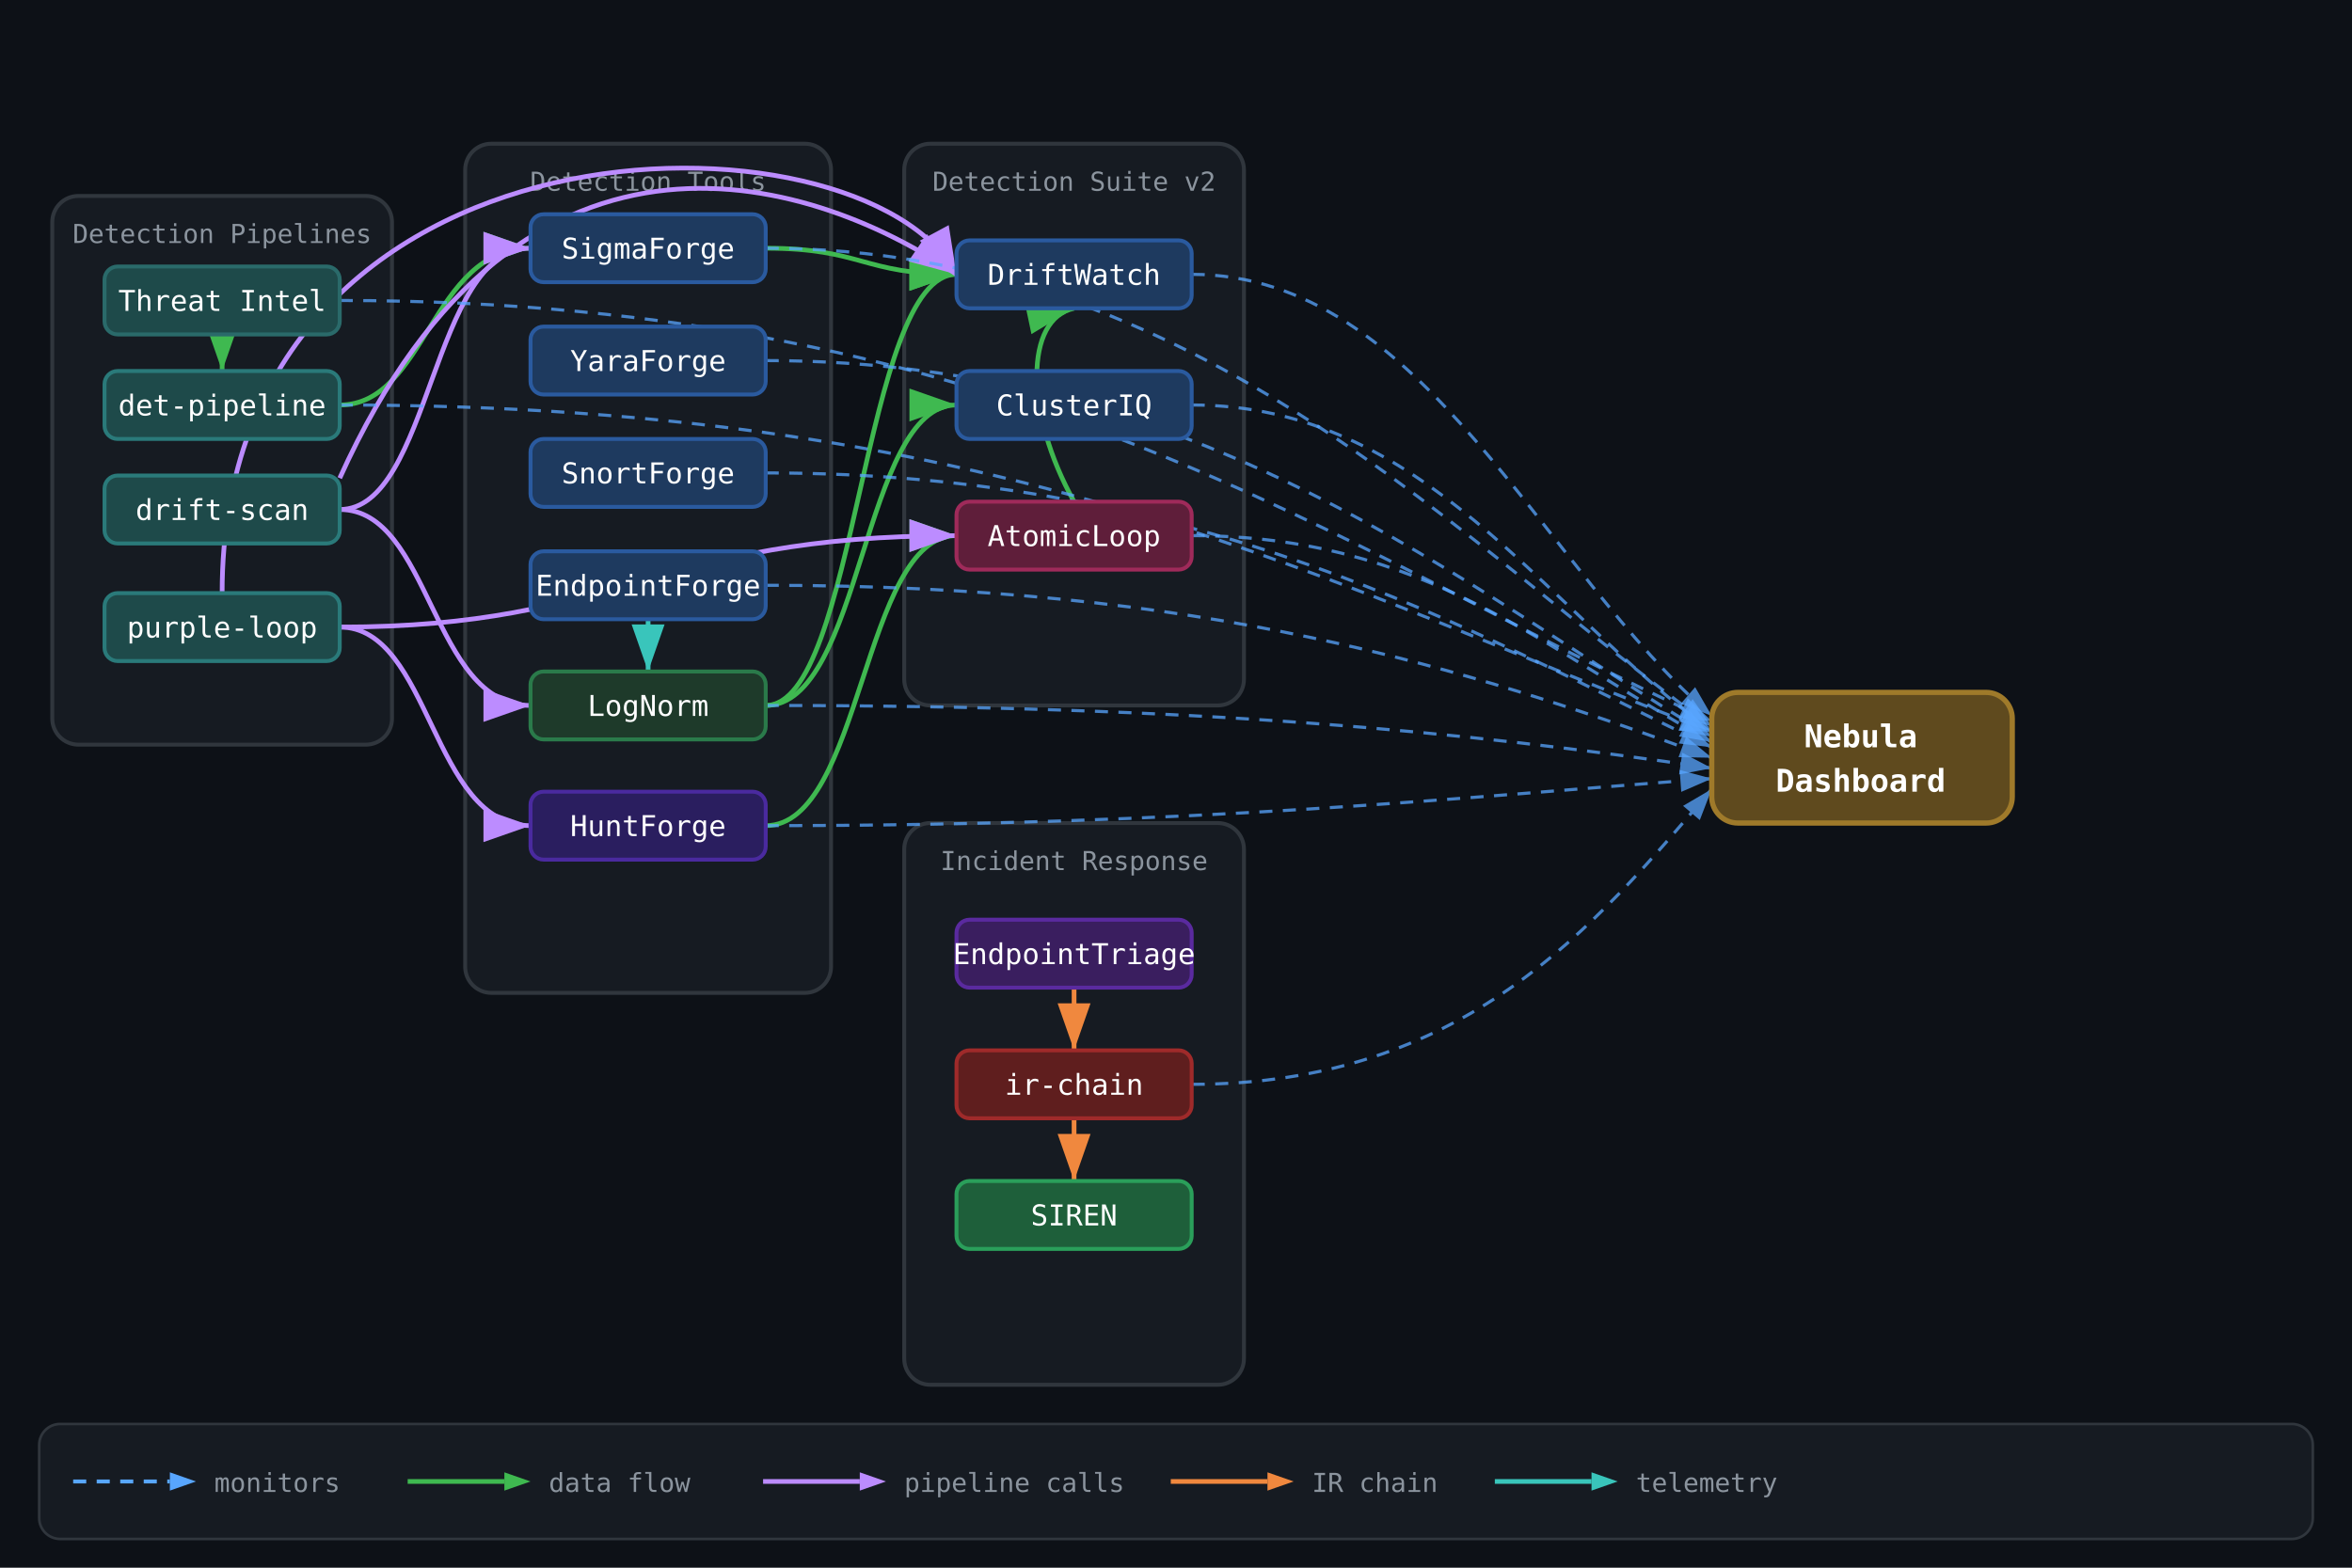
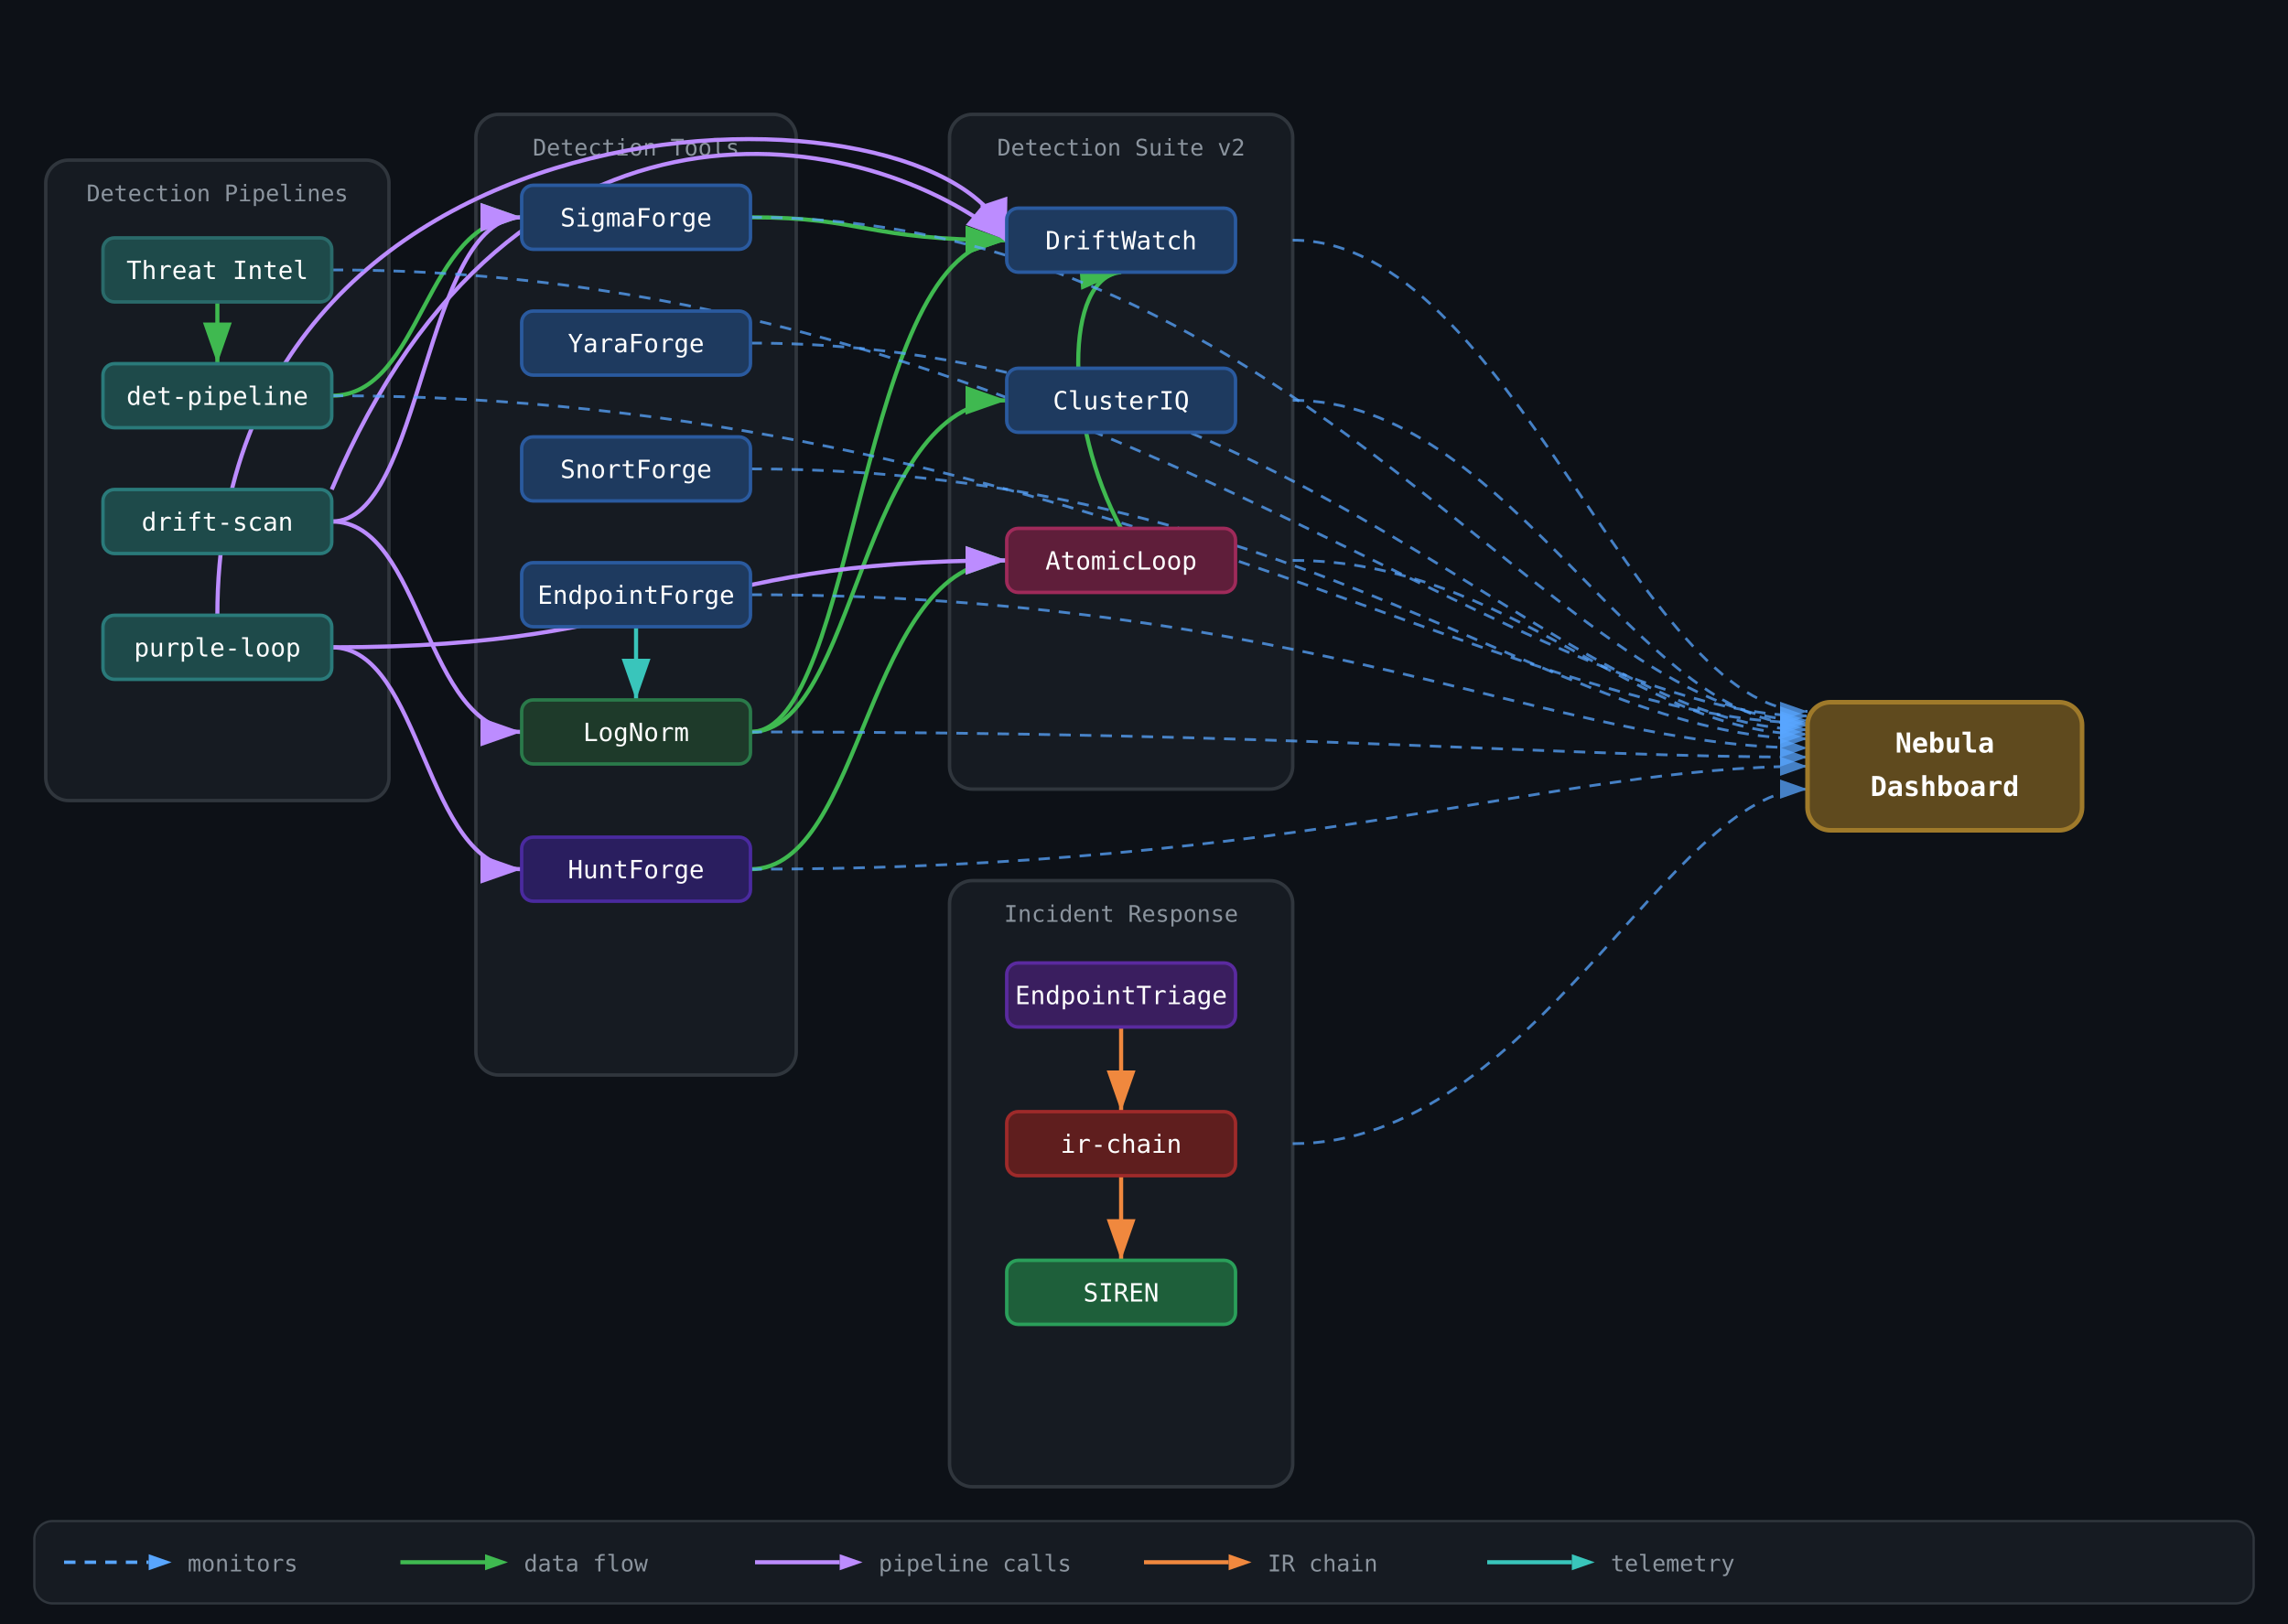
- <svg xmlns="http://www.w3.org/2000/svg" viewBox="0 0 900 600" width="900" height="600">
+ <svg xmlns="http://www.w3.org/2000/svg" viewBox="0 0 1000 710" width="1000" height="710">
  <defs>
    <marker id="arr-green" markerWidth="10" markerHeight="7" refX="10" refY="3.5" orient="auto">
      <polygon points="0 0, 10 3.5, 0 7" fill="#3fb950" />
    </marker>
    <marker id="arr-orange" markerWidth="10" markerHeight="7" refX="10" refY="3.5" orient="auto">
      <polygon points="0 0, 10 3.5, 0 7" fill="#f0883e" />
    </marker>
    <marker id="arr-purple" markerWidth="10" markerHeight="7" refX="10" refY="3.5" orient="auto">
      <polygon points="0 0, 10 3.5, 0 7" fill="#bc8cff" />
    </marker>
    <marker id="arr-teal" markerWidth="10" markerHeight="7" refX="10" refY="3.5" orient="auto">
      <polygon points="0 0, 10 3.5, 0 7" fill="#39c5bb" />
    </marker>
    <marker id="arr-blue" markerWidth="10" markerHeight="7" refX="10" refY="3.5" orient="auto">
      <polygon points="0 0, 10 3.5, 0 7" fill="#58a6ff" />
    </marker>
  </defs>
-   <rect width="900" height="600" fill="#0d1117" />
-   <rect x="20" y="75" width="130" height="210" rx="10" fill="#161b22" stroke="#30363d" stroke-width="1.5" />
-   <text x="85" y="93" text-anchor="middle" font-family="monospace" font-size="10" fill="#8b949e">Detection Pipelines</text>
-   <rect x="178" y="55" width="140" height="325" rx="10" fill="#161b22" stroke="#30363d" stroke-width="1.5" />
-   <text x="248" y="73" text-anchor="middle" font-family="monospace" font-size="10" fill="#8b949e">Detection Tools</text>
-   <rect x="346" y="55" width="130" height="215" rx="10" fill="#161b22" stroke="#30363d" stroke-width="1.5" />
-   <text x="411" y="73" text-anchor="middle" font-family="monospace" font-size="10" fill="#8b949e">Detection Suite v2</text>
-   <rect x="346" y="315" width="130" height="215" rx="10" fill="#161b22" stroke="#30363d" stroke-width="1.5" />
-   <text x="411" y="333" text-anchor="middle" font-family="monospace" font-size="10" fill="#8b949e">Incident Response</text>
-   <path d="M 85,128 L 85,142" stroke="#3fb950" stroke-width="1.8" fill="none" marker-end="url(#arr-green)" />
-   <path d="M 130,155 C 163,155 165,95 203,95" stroke="#3fb950" stroke-width="1.8" fill="none" marker-end="url(#arr-green)" />
-   <path d="M 293,270 C 328,270 330,105 366,105" stroke="#3fb950" stroke-width="1.8" fill="none" marker-end="url(#arr-green)" />
-   <path d="M 293,270 C 330,270 330,155 366,155" stroke="#3fb950" stroke-width="1.8" fill="none" marker-end="url(#arr-green)" />
-   <path d="M 293,95 C 330,95 330,105 366,105" stroke="#3fb950" stroke-width="1.8" fill="none" marker-end="url(#arr-green)" />
-   <path d="M 293,316 C 330,316 330,205 366,205" stroke="#3fb950" stroke-width="1.8" fill="none" marker-end="url(#arr-green)" />
-   <path d="M 411,192 C 392,158 392,122 411,118" stroke="#3fb950" stroke-width="1.8" fill="none" marker-end="url(#arr-green)" />
-   <path d="M 411,378 L 411,402" stroke="#f0883e" stroke-width="1.8" fill="none" marker-end="url(#arr-orange)" />
-   <path d="M 411,428 L 411,452" stroke="#f0883e" stroke-width="1.8" fill="none" marker-end="url(#arr-orange)" />
-   <path d="M 130,240 C 165,240 165,316 203,316" stroke="#bc8cff" stroke-width="1.8" fill="none" marker-end="url(#arr-purple)" />
-   <path d="M 130,240 C 238,240 250,205 366,205" stroke="#bc8cff" stroke-width="1.8" fill="none" marker-end="url(#arr-purple)" />
-   <path d="M 85,227 C 85,38 330,38 366,105" stroke="#bc8cff" stroke-width="1.8" fill="none" marker-end="url(#arr-purple)" />
-   <path d="M 130,195 C 165,195 165,270 203,270" stroke="#bc8cff" stroke-width="1.8" fill="none" marker-end="url(#arr-purple)" />
-   <path d="M 130,195 C 165,195 165,95 203,95" stroke="#bc8cff" stroke-width="1.8" fill="none" marker-end="url(#arr-purple)" />
-   <path d="M 130,183 C 200,28 315,70 366,105" stroke="#bc8cff" stroke-width="1.8" fill="none" marker-end="url(#arr-purple)" />
-   <path d="M 248,237 L 248,257" stroke="#39c5bb" stroke-width="1.8" fill="none" marker-end="url(#arr-teal)" />
-   <path d="M 293,95 C 460,95 560,210 655,278" stroke="#58a6ff" stroke-width="1.2" fill="none" stroke-dasharray="5,4" marker-end="url(#arr-blue)" opacity="0.75" />
-   <path d="M 293,138 C 460,138 560,225 655,282" stroke="#58a6ff" stroke-width="1.2" fill="none" stroke-dasharray="5,4" marker-end="url(#arr-blue)" opacity="0.75" />
-   <path d="M 293,181 C 460,181 560,240 655,286" stroke="#58a6ff" stroke-width="1.2" fill="none" stroke-dasharray="5,4" marker-end="url(#arr-blue)" opacity="0.75" />
-   <path d="M 293,224 C 460,224 560,255 655,290" stroke="#58a6ff" stroke-width="1.2" fill="none" stroke-dasharray="5,4" marker-end="url(#arr-blue)" opacity="0.75" />
-   <path d="M 293,270 C 460,270 560,280 655,294" stroke="#58a6ff" stroke-width="1.2" fill="none" stroke-dasharray="5,4" marker-end="url(#arr-blue)" opacity="0.75" />
-   <path d="M 293,316 C 460,316 560,305 655,298" stroke="#58a6ff" stroke-width="1.2" fill="none" stroke-dasharray="5,4" marker-end="url(#arr-blue)" opacity="0.75" />
-   <path d="M 456,205 C 545,205 590,248 655,284" stroke="#58a6ff" stroke-width="1.2" fill="none" stroke-dasharray="5,4" marker-end="url(#arr-blue)" opacity="0.75" />
-   <path d="M 456,155 C 545,155 590,232 655,280" stroke="#58a6ff" stroke-width="1.2" fill="none" stroke-dasharray="5,4" marker-end="url(#arr-blue)" opacity="0.75" />
-   <path d="M 130,115 C 390,115 510,210 655,276" stroke="#58a6ff" stroke-width="1.2" fill="none" stroke-dasharray="5,4" marker-end="url(#arr-blue)" opacity="0.75" />
-   <path d="M 456,105 C 545,105 590,218 655,274" stroke="#58a6ff" stroke-width="1.2" fill="none" stroke-dasharray="5,4" marker-end="url(#arr-blue)" opacity="0.75" />
-   <path d="M 456,415 C 560,415 610,355 655,302" stroke="#58a6ff" stroke-width="1.2" fill="none" stroke-dasharray="5,4" marker-end="url(#arr-blue)" opacity="0.75" />
-   <path d="M 130,155 C 390,155 510,225 655,280" stroke="#58a6ff" stroke-width="1.2" fill="none" stroke-dasharray="5,4" marker-end="url(#arr-blue)" opacity="0.75" />
-   <rect x="40" y="102" width="90" height="26" rx="5" fill="#1e4a4a" stroke="#2a6a6a" stroke-width="1.5" />
-   <text x="85" y="119" text-anchor="middle" font-family="monospace" font-size="11" fill="#ffffff">Threat Intel</text>
-   <rect x="40" y="142" width="90" height="26" rx="5" fill="#1e4a4a" stroke="#2a7a7a" stroke-width="1.5" />
-   <text x="85" y="159" text-anchor="middle" font-family="monospace" font-size="11" fill="#ffffff">det-pipeline</text>
-   <rect x="40" y="182" width="90" height="26" rx="5" fill="#1e4a4a" stroke="#2a7a7a" stroke-width="1.5" />
-   <text x="85" y="199" text-anchor="middle" font-family="monospace" font-size="11" fill="#ffffff">drift-scan</text>
-   <rect x="40" y="227" width="90" height="26" rx="5" fill="#1e4a4a" stroke="#2a7a7a" stroke-width="1.5" />
-   <text x="85" y="244" text-anchor="middle" font-family="monospace" font-size="11" fill="#ffffff">purple-loop</text>
-   <rect x="203" y="82" width="90" height="26" rx="5" fill="#1e3a5f" stroke="#2a5a9f" stroke-width="1.5" />
-   <text x="248" y="99" text-anchor="middle" font-family="monospace" font-size="11" fill="#ffffff">SigmaForge</text>
-   <rect x="203" y="125" width="90" height="26" rx="5" fill="#1e3a5f" stroke="#2a5a9f" stroke-width="1.5" />
-   <text x="248" y="142" text-anchor="middle" font-family="monospace" font-size="11" fill="#ffffff">YaraForge</text>
-   <rect x="203" y="168" width="90" height="26" rx="5" fill="#1e3a5f" stroke="#2a5a9f" stroke-width="1.5" />
-   <text x="248" y="185" text-anchor="middle" font-family="monospace" font-size="11" fill="#ffffff">SnortForge</text>
-   <rect x="203" y="211" width="90" height="26" rx="5" fill="#1e3a5f" stroke="#2a5a9f" stroke-width="1.5" />
-   <text x="248" y="228" text-anchor="middle" font-family="monospace" font-size="11" fill="#ffffff">EndpointForge</text>
-   <rect x="203" y="257" width="90" height="26" rx="5" fill="#1e3a2a" stroke="#2a7a4a" stroke-width="1.5" />
-   <text x="248" y="274" text-anchor="middle" font-family="monospace" font-size="11" fill="#ffffff">LogNorm</text>
-   <rect x="203" y="303" width="90" height="26" rx="5" fill="#2a1e5f" stroke="#4a2a9f" stroke-width="1.5" />
-   <text x="248" y="320" text-anchor="middle" font-family="monospace" font-size="11" fill="#ffffff">HuntForge</text>
-   <rect x="366" y="92" width="90" height="26" rx="5" fill="#1e3a5f" stroke="#2a5a9f" stroke-width="1.5" />
-   <text x="411" y="109" text-anchor="middle" font-family="monospace" font-size="11" fill="#ffffff">DriftWatch</text>
-   <rect x="366" y="142" width="90" height="26" rx="5" fill="#1e3a5f" stroke="#2a5a9f" stroke-width="1.5" />
-   <text x="411" y="159" text-anchor="middle" font-family="monospace" font-size="11" fill="#ffffff">ClusterIQ</text>
-   <rect x="366" y="192" width="90" height="26" rx="5" fill="#5f1e3a" stroke="#9f2a5a" stroke-width="1.5" />
-   <text x="411" y="209" text-anchor="middle" font-family="monospace" font-size="11" fill="#ffffff">AtomicLoop</text>
-   <rect x="366" y="352" width="90" height="26" rx="5" fill="#3a1e5f" stroke="#5a2a9f" stroke-width="1.5" />
-   <text x="411" y="369" text-anchor="middle" font-family="monospace" font-size="11" fill="#ffffff">EndpointTriage</text>
-   <rect x="366" y="402" width="90" height="26" rx="5" fill="#5f1e1e" stroke="#9f2a2a" stroke-width="1.5" />
-   <text x="411" y="419" text-anchor="middle" font-family="monospace" font-size="11" fill="#ffffff">ir-chain</text>
-   <rect x="366" y="452" width="90" height="26" rx="5" fill="#1e5f3a" stroke="#2a9f5a" stroke-width="1.5" />
-   <text x="411" y="469" text-anchor="middle" font-family="monospace" font-size="11" fill="#ffffff">SIREN</text>
-   <rect x="655" y="265" width="115" height="50" rx="10" fill="#5f4a1e" stroke="#9f7a2a" stroke-width="2" />
-   <text x="712" y="286" text-anchor="middle" font-family="monospace" font-size="12" font-weight="bold" fill="#ffffff">Nebula</text>
-   <text x="712" y="303" text-anchor="middle" font-family="monospace" font-size="12" font-weight="bold" fill="#ffffff">Dashboard</text>
-   <rect x="15" y="545" width="870" height="44" rx="8" fill="#161b22" stroke="#30363d" stroke-width="1" />
-   <line x1="28" y1="567" x2="65" y2="567" stroke="#58a6ff" stroke-width="1.5" stroke-dasharray="5,4" />
-   <polygon points="65,563.5 75,567 65,570.5" fill="#58a6ff" />
-   <text x="82" y="571" font-family="monospace" font-size="10" fill="#8b949e">monitors</text>
-   <line x1="156" y1="567" x2="193" y2="567" stroke="#3fb950" stroke-width="1.8" />
-   <polygon points="193,563.5 203,567 193,570.5" fill="#3fb950" />
-   <text x="210" y="571" font-family="monospace" font-size="10" fill="#8b949e">data flow</text>
-   <line x1="292" y1="567" x2="329" y2="567" stroke="#bc8cff" stroke-width="1.8" />
-   <polygon points="329,563.5 339,567 329,570.5" fill="#bc8cff" />
-   <text x="346" y="571" font-family="monospace" font-size="10" fill="#8b949e">pipeline calls</text>
-   <line x1="448" y1="567" x2="485" y2="567" stroke="#f0883e" stroke-width="1.8" />
-   <polygon points="485,563.5 495,567 485,570.5" fill="#f0883e" />
-   <text x="502" y="571" font-family="monospace" font-size="10" fill="#8b949e">IR chain</text>
-   <line x1="572" y1="567" x2="609" y2="567" stroke="#39c5bb" stroke-width="1.8" />
-   <polygon points="609,563.5 619,567 609,570.5" fill="#39c5bb" />
-   <text x="626" y="571" font-family="monospace" font-size="10" fill="#8b949e">telemetry</text>
+   <rect width="1000" height="710" fill="#0d1117" />
+   <rect x="20" y="70" width="150" height="280" rx="10" fill="#161b22" stroke="#30363d" stroke-width="1.5" />
+   <text x="95" y="88" text-anchor="middle" font-family="monospace" font-size="10" fill="#8b949e">Detection Pipelines</text>
+   <rect x="208" y="50" width="140" height="420" rx="10" fill="#161b22" stroke="#30363d" stroke-width="1.5" />
+   <text x="278" y="68" text-anchor="middle" font-family="monospace" font-size="10" fill="#8b949e">Detection Tools</text>
+   <rect x="415" y="50" width="150" height="295" rx="10" fill="#161b22" stroke="#30363d" stroke-width="1.5" />
+   <text x="490" y="68" text-anchor="middle" font-family="monospace" font-size="10" fill="#8b949e">Detection Suite v2</text>
+   <rect x="415" y="385" width="150" height="265" rx="10" fill="#161b22" stroke="#30363d" stroke-width="1.5" />
+   <text x="490" y="403" text-anchor="middle" font-family="monospace" font-size="10" fill="#8b949e">Incident Response</text>
+   <path d="M 95,132 L 95,159" stroke="#3fb950" stroke-width="1.8" fill="none" marker-end="url(#arr-green)" />
+   <path d="M 145,173 C 185,173 185,95 228,95" stroke="#3fb950" stroke-width="1.8" fill="none" marker-end="url(#arr-green)" />
+   <path d="M 328,320 C 375,320 375,105 440,105" stroke="#3fb950" stroke-width="1.8" fill="none" marker-end="url(#arr-green)" />
+   <path d="M 328,320 C 375,320 375,175 440,175" stroke="#3fb950" stroke-width="1.8" fill="none" marker-end="url(#arr-green)" />
+   <path d="M 328,95 C 378,95 378,105 440,105" stroke="#3fb950" stroke-width="1.8" fill="none" marker-end="url(#arr-green)" />
+   <path d="M 328,380 C 378,380 378,245 440,245" stroke="#3fb950" stroke-width="1.8" fill="none" marker-end="url(#arr-green)" />
+   <path d="M 490,231 C 465,185 465,121 490,119" stroke="#3fb950" stroke-width="1.8" fill="none" marker-end="url(#arr-green)" />
+   <path d="M 490,449 L 490,486" stroke="#f0883e" stroke-width="1.8" fill="none" marker-end="url(#arr-orange)" />
+   <path d="M 490,514 L 490,551" stroke="#f0883e" stroke-width="1.8" fill="none" marker-end="url(#arr-orange)" />
+   <path d="M 145,283 C 185,283 185,380 228,380" stroke="#bc8cff" stroke-width="1.8" fill="none" marker-end="url(#arr-purple)" />
+   <path d="M 145,283 C 295,283 295,245 440,245" stroke="#bc8cff" stroke-width="1.8" fill="none" marker-end="url(#arr-purple)" />
+   <path d="M 95,269 C 95,30 415,30 440,105" stroke="#bc8cff" stroke-width="1.8" fill="none" marker-end="url(#arr-purple)" />
+   <path d="M 145,228 C 185,228 185,320 228,320" stroke="#bc8cff" stroke-width="1.8" fill="none" marker-end="url(#arr-purple)" />
+   <path d="M 145,228 C 185,228 185,95 228,95" stroke="#bc8cff" stroke-width="1.8" fill="none" marker-end="url(#arr-purple)" />
+   <path d="M 145,214 C 225,25 380,55 440,105" stroke="#bc8cff" stroke-width="1.8" fill="none" marker-end="url(#arr-purple)" />
+   <path d="M 278,274 L 278,306" stroke="#39c5bb" stroke-width="1.8" fill="none" marker-end="url(#arr-teal)" />
+   <path d="M 328,95  C 570,95  680,315 790,315" stroke="#58a6ff" stroke-width="1.2" fill="none" stroke-dasharray="5,4" marker-end="url(#arr-blue)" opacity="0.75" />
+   <path d="M 328,150 C 570,150 680,319 790,319" stroke="#58a6ff" stroke-width="1.2" fill="none" stroke-dasharray="5,4" marker-end="url(#arr-blue)" opacity="0.75" />
+   <path d="M 328,205 C 570,205 680,323 790,323" stroke="#58a6ff" stroke-width="1.2" fill="none" stroke-dasharray="5,4" marker-end="url(#arr-blue)" opacity="0.75" />
+   <path d="M 328,260 C 570,260 680,327 790,327" stroke="#58a6ff" stroke-width="1.2" fill="none" stroke-dasharray="5,4" marker-end="url(#arr-blue)" opacity="0.75" />
+   <path d="M 328,320 C 570,320 680,331 790,331" stroke="#58a6ff" stroke-width="1.2" fill="none" stroke-dasharray="5,4" marker-end="url(#arr-blue)" opacity="0.75" />
+   <path d="M 328,380 C 570,380 680,335 790,335" stroke="#58a6ff" stroke-width="1.2" fill="none" stroke-dasharray="5,4" marker-end="url(#arr-blue)" opacity="0.75" />
+   <path d="M 565,245 C 660,245 715,321 790,321" stroke="#58a6ff" stroke-width="1.2" fill="none" stroke-dasharray="5,4" marker-end="url(#arr-blue)" opacity="0.75" />
+   <path d="M 565,175 C 660,175 715,317 790,317" stroke="#58a6ff" stroke-width="1.2" fill="none" stroke-dasharray="5,4" marker-end="url(#arr-blue)" opacity="0.75" />
+   <path d="M 145,118 C 465,118 660,313 790,313" stroke="#58a6ff" stroke-width="1.2" fill="none" stroke-dasharray="5,4" marker-end="url(#arr-blue)" opacity="0.75" />
+   <path d="M 565,105 C 660,105 715,311 790,311" stroke="#58a6ff" stroke-width="1.2" fill="none" stroke-dasharray="5,4" marker-end="url(#arr-blue)" opacity="0.75" />
+   <path d="M 565,500 C 670,500 730,345 790,345" stroke="#58a6ff" stroke-width="1.2" fill="none" stroke-dasharray="5,4" marker-end="url(#arr-blue)" opacity="0.75" />
+   <path d="M 145,173 C 465,173 660,316 790,316" stroke="#58a6ff" stroke-width="1.2" fill="none" stroke-dasharray="5,4" marker-end="url(#arr-blue)" opacity="0.75" />
+   <rect x="45" y="104" width="100" height="28" rx="5" fill="#1e4a4a" stroke="#2a6a6a" stroke-width="1.5" />
+   <text x="95" y="122" text-anchor="middle" font-family="monospace" font-size="11" fill="#ffffff">Threat Intel</text>
+   <rect x="45" y="159" width="100" height="28" rx="5" fill="#1e4a4a" stroke="#2a7a7a" stroke-width="1.5" />
+   <text x="95" y="177" text-anchor="middle" font-family="monospace" font-size="11" fill="#ffffff">det-pipeline</text>
+   <rect x="45" y="214" width="100" height="28" rx="5" fill="#1e4a4a" stroke="#2a7a7a" stroke-width="1.5" />
+   <text x="95" y="232" text-anchor="middle" font-family="monospace" font-size="11" fill="#ffffff">drift-scan</text>
+   <rect x="45" y="269" width="100" height="28" rx="5" fill="#1e4a4a" stroke="#2a7a7a" stroke-width="1.5" />
+   <text x="95" y="287" text-anchor="middle" font-family="monospace" font-size="11" fill="#ffffff">purple-loop</text>
+   <rect x="228" y="81" width="100" height="28" rx="5" fill="#1e3a5f" stroke="#2a5a9f" stroke-width="1.5" />
+   <text x="278" y="99" text-anchor="middle" font-family="monospace" font-size="11" fill="#ffffff">SigmaForge</text>
+   <rect x="228" y="136" width="100" height="28" rx="5" fill="#1e3a5f" stroke="#2a5a9f" stroke-width="1.5" />
+   <text x="278" y="154" text-anchor="middle" font-family="monospace" font-size="11" fill="#ffffff">YaraForge</text>
+   <rect x="228" y="191" width="100" height="28" rx="5" fill="#1e3a5f" stroke="#2a5a9f" stroke-width="1.5" />
+   <text x="278" y="209" text-anchor="middle" font-family="monospace" font-size="11" fill="#ffffff">SnortForge</text>
+   <rect x="228" y="246" width="100" height="28" rx="5" fill="#1e3a5f" stroke="#2a5a9f" stroke-width="1.5" />
+   <text x="278" y="264" text-anchor="middle" font-family="monospace" font-size="11" fill="#ffffff">EndpointForge</text>
+   <rect x="228" y="306" width="100" height="28" rx="5" fill="#1e3a2a" stroke="#2a7a4a" stroke-width="1.5" />
+   <text x="278" y="324" text-anchor="middle" font-family="monospace" font-size="11" fill="#ffffff">LogNorm</text>
+   <rect x="228" y="366" width="100" height="28" rx="5" fill="#2a1e5f" stroke="#4a2a9f" stroke-width="1.5" />
+   <text x="278" y="384" text-anchor="middle" font-family="monospace" font-size="11" fill="#ffffff">HuntForge</text>
+   <rect x="440" y="91" width="100" height="28" rx="5" fill="#1e3a5f" stroke="#2a5a9f" stroke-width="1.5" />
+   <text x="490" y="109" text-anchor="middle" font-family="monospace" font-size="11" fill="#ffffff">DriftWatch</text>
+   <rect x="440" y="161" width="100" height="28" rx="5" fill="#1e3a5f" stroke="#2a5a9f" stroke-width="1.5" />
+   <text x="490" y="179" text-anchor="middle" font-family="monospace" font-size="11" fill="#ffffff">ClusterIQ</text>
+   <rect x="440" y="231" width="100" height="28" rx="5" fill="#5f1e3a" stroke="#9f2a5a" stroke-width="1.5" />
+   <text x="490" y="249" text-anchor="middle" font-family="monospace" font-size="11" fill="#ffffff">AtomicLoop</text>
+   <rect x="440" y="421" width="100" height="28" rx="5" fill="#3a1e5f" stroke="#5a2a9f" stroke-width="1.5" />
+   <text x="490" y="439" text-anchor="middle" font-family="monospace" font-size="11" fill="#ffffff">EndpointTriage</text>
+   <rect x="440" y="486" width="100" height="28" rx="5" fill="#5f1e1e" stroke="#9f2a2a" stroke-width="1.5" />
+   <text x="490" y="504" text-anchor="middle" font-family="monospace" font-size="11" fill="#ffffff">ir-chain</text>
+   <rect x="440" y="551" width="100" height="28" rx="5" fill="#1e5f3a" stroke="#2a9f5a" stroke-width="1.5" />
+   <text x="490" y="569" text-anchor="middle" font-family="monospace" font-size="11" fill="#ffffff">SIREN</text>
+   <rect x="790" y="307" width="120" height="56" rx="10" fill="#5f4a1e" stroke="#9f7a2a" stroke-width="2" />
+   <text x="850" y="329" text-anchor="middle" font-family="monospace" font-size="12" font-weight="bold" fill="#ffffff">Nebula</text>
+   <text x="850" y="348" text-anchor="middle" font-family="monospace" font-size="12" font-weight="bold" fill="#ffffff">Dashboard</text>
+   <rect x="15" y="665" width="970" height="36" rx="8" fill="#161b22" stroke="#30363d" stroke-width="1" />
+   <line x1="28" y1="683" x2="65" y2="683" stroke="#58a6ff" stroke-width="1.5" stroke-dasharray="5,4" />
+   <polygon points="65,679.5 75,683 65,686.5" fill="#58a6ff" />
+   <text x="82" y="687" font-family="monospace" font-size="10" fill="#8b949e">monitors</text>
+   <line x1="175" y1="683" x2="212" y2="683" stroke="#3fb950" stroke-width="1.8" />
+   <polygon points="212,679.5 222,683 212,686.5" fill="#3fb950" />
+   <text x="229" y="687" font-family="monospace" font-size="10" fill="#8b949e">data flow</text>
+   <line x1="330" y1="683" x2="367" y2="683" stroke="#bc8cff" stroke-width="1.8" />
+   <polygon points="367,679.5 377,683 367,686.5" fill="#bc8cff" />
+   <text x="384" y="687" font-family="monospace" font-size="10" fill="#8b949e">pipeline calls</text>
+   <line x1="500" y1="683" x2="537" y2="683" stroke="#f0883e" stroke-width="1.8" />
+   <polygon points="537,679.5 547,683 537,686.5" fill="#f0883e" />
+   <text x="554" y="687" font-family="monospace" font-size="10" fill="#8b949e">IR chain</text>
+   <line x1="650" y1="683" x2="687" y2="683" stroke="#39c5bb" stroke-width="1.8" />
+   <polygon points="687,679.5 697,683 687,686.5" fill="#39c5bb" />
+   <text x="704" y="687" font-family="monospace" font-size="10" fill="#8b949e">telemetry</text>
</svg>
